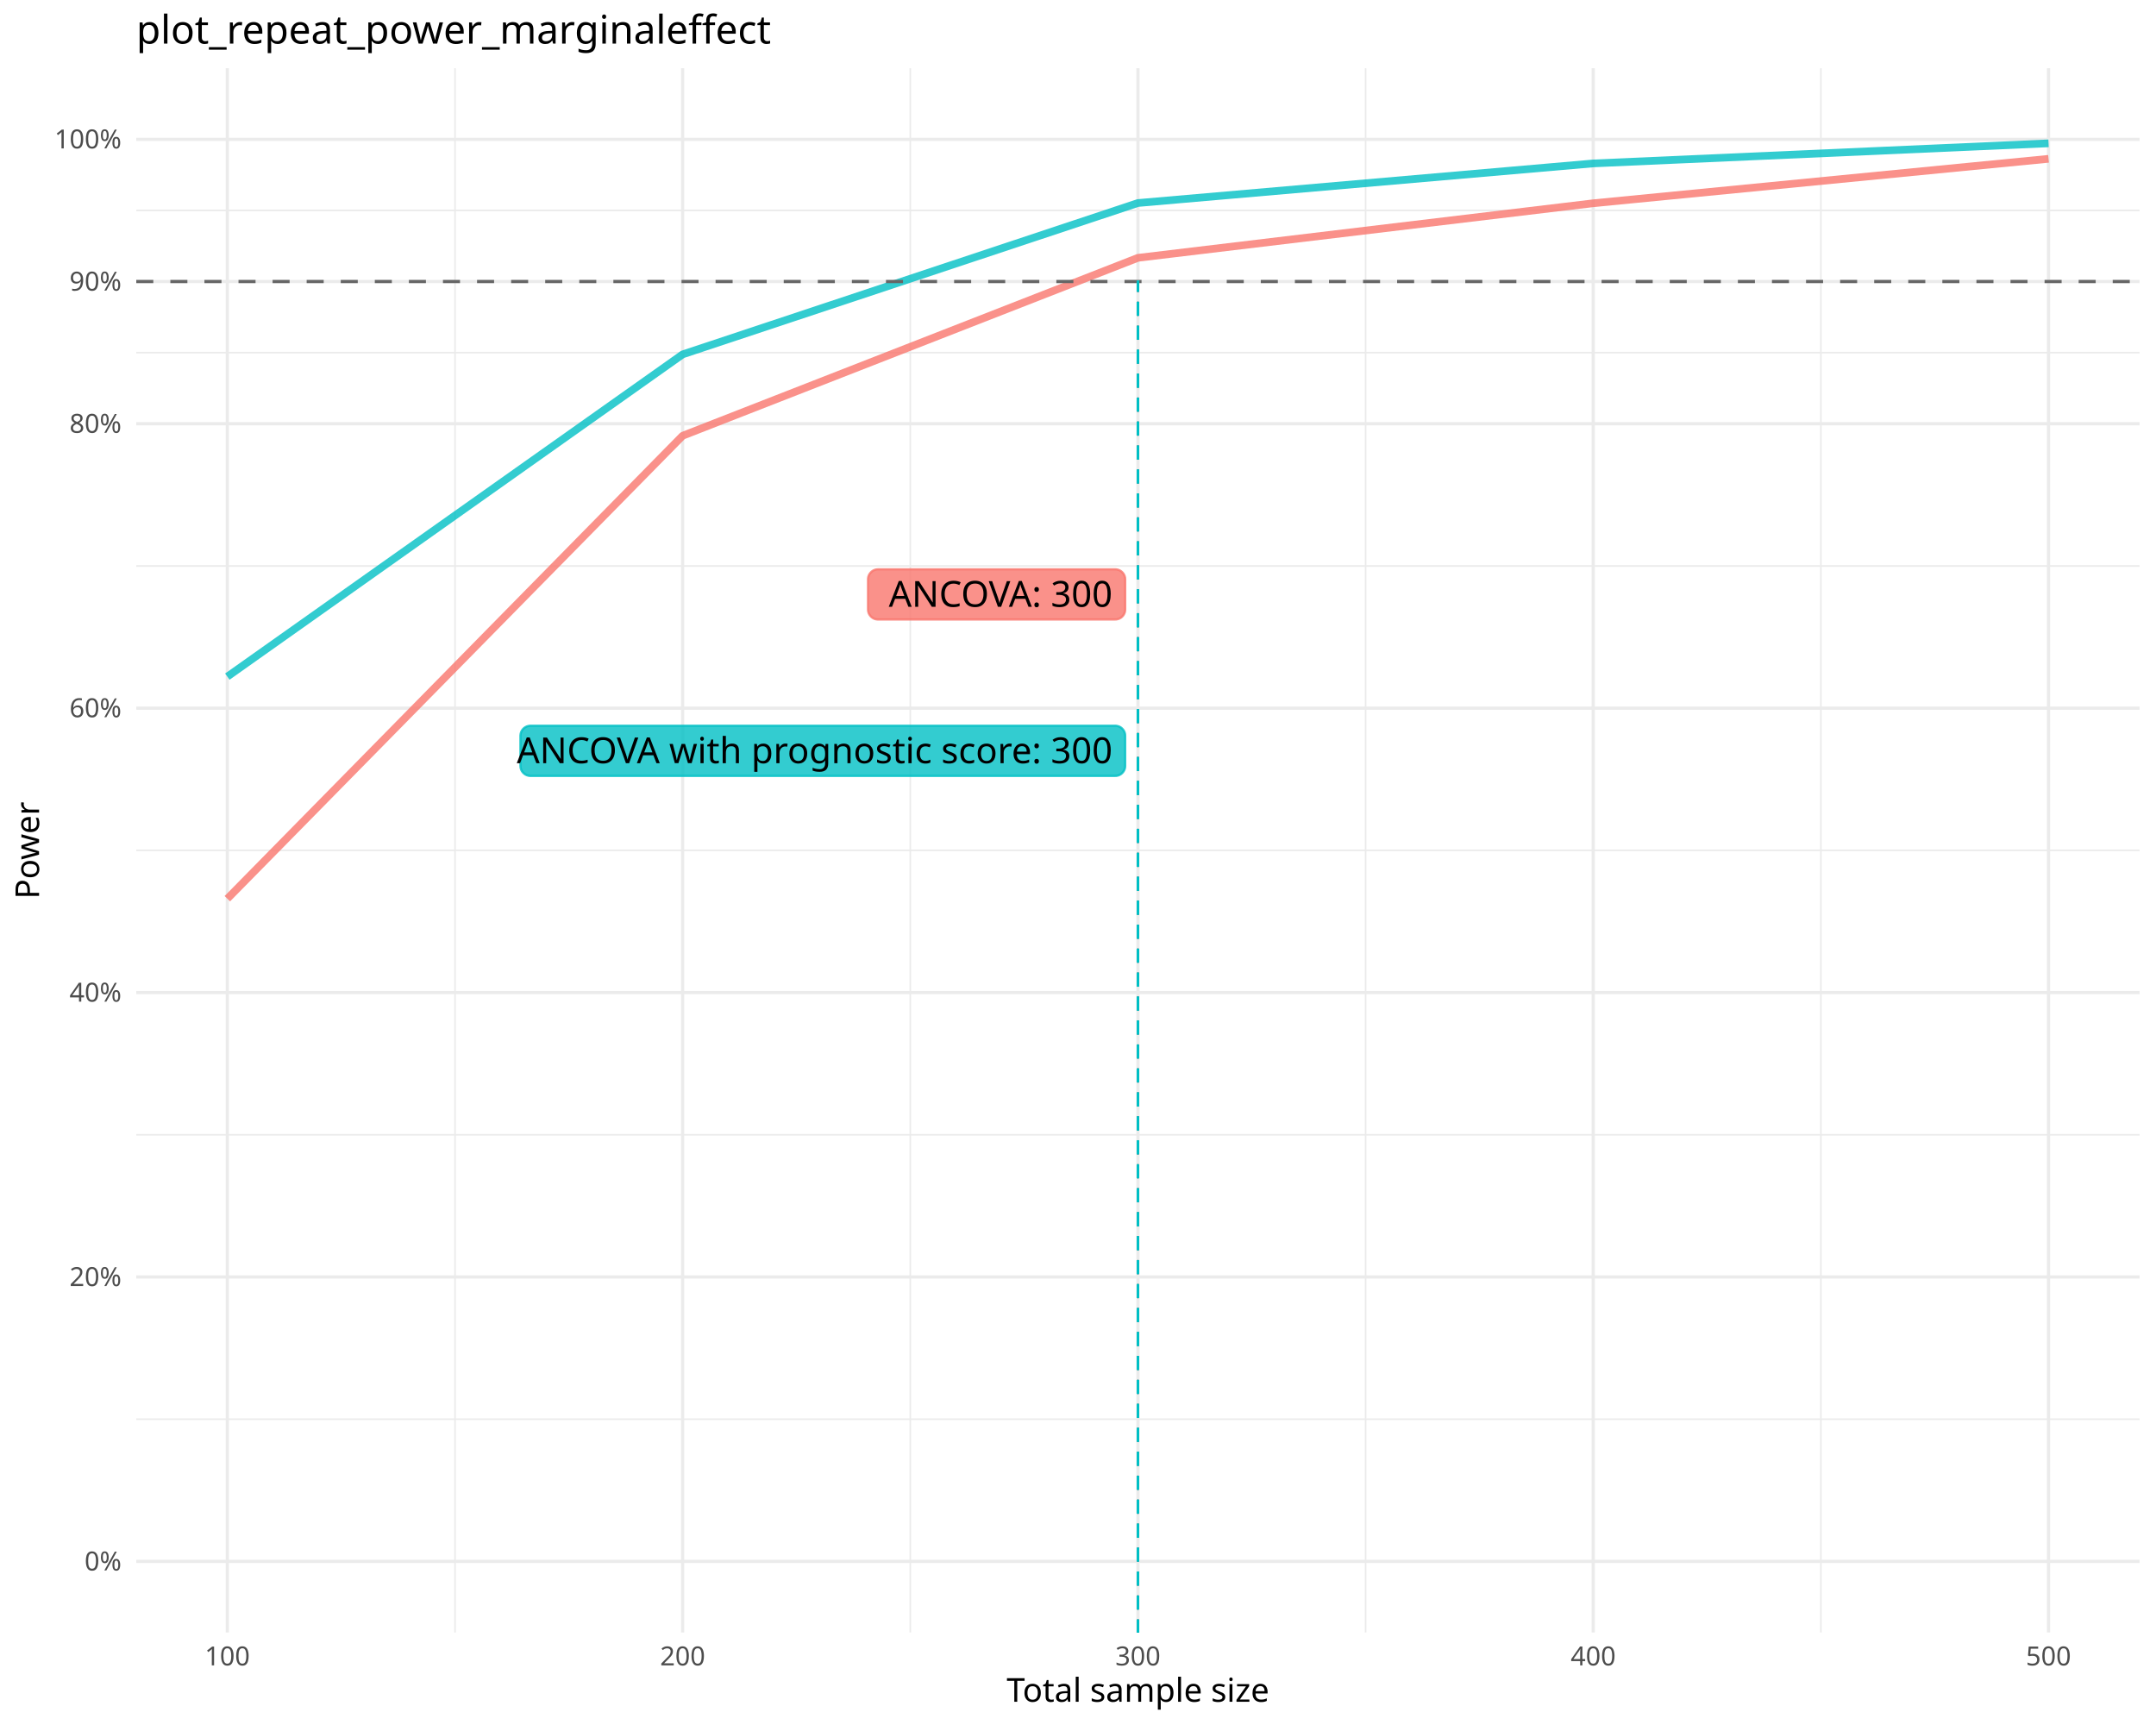
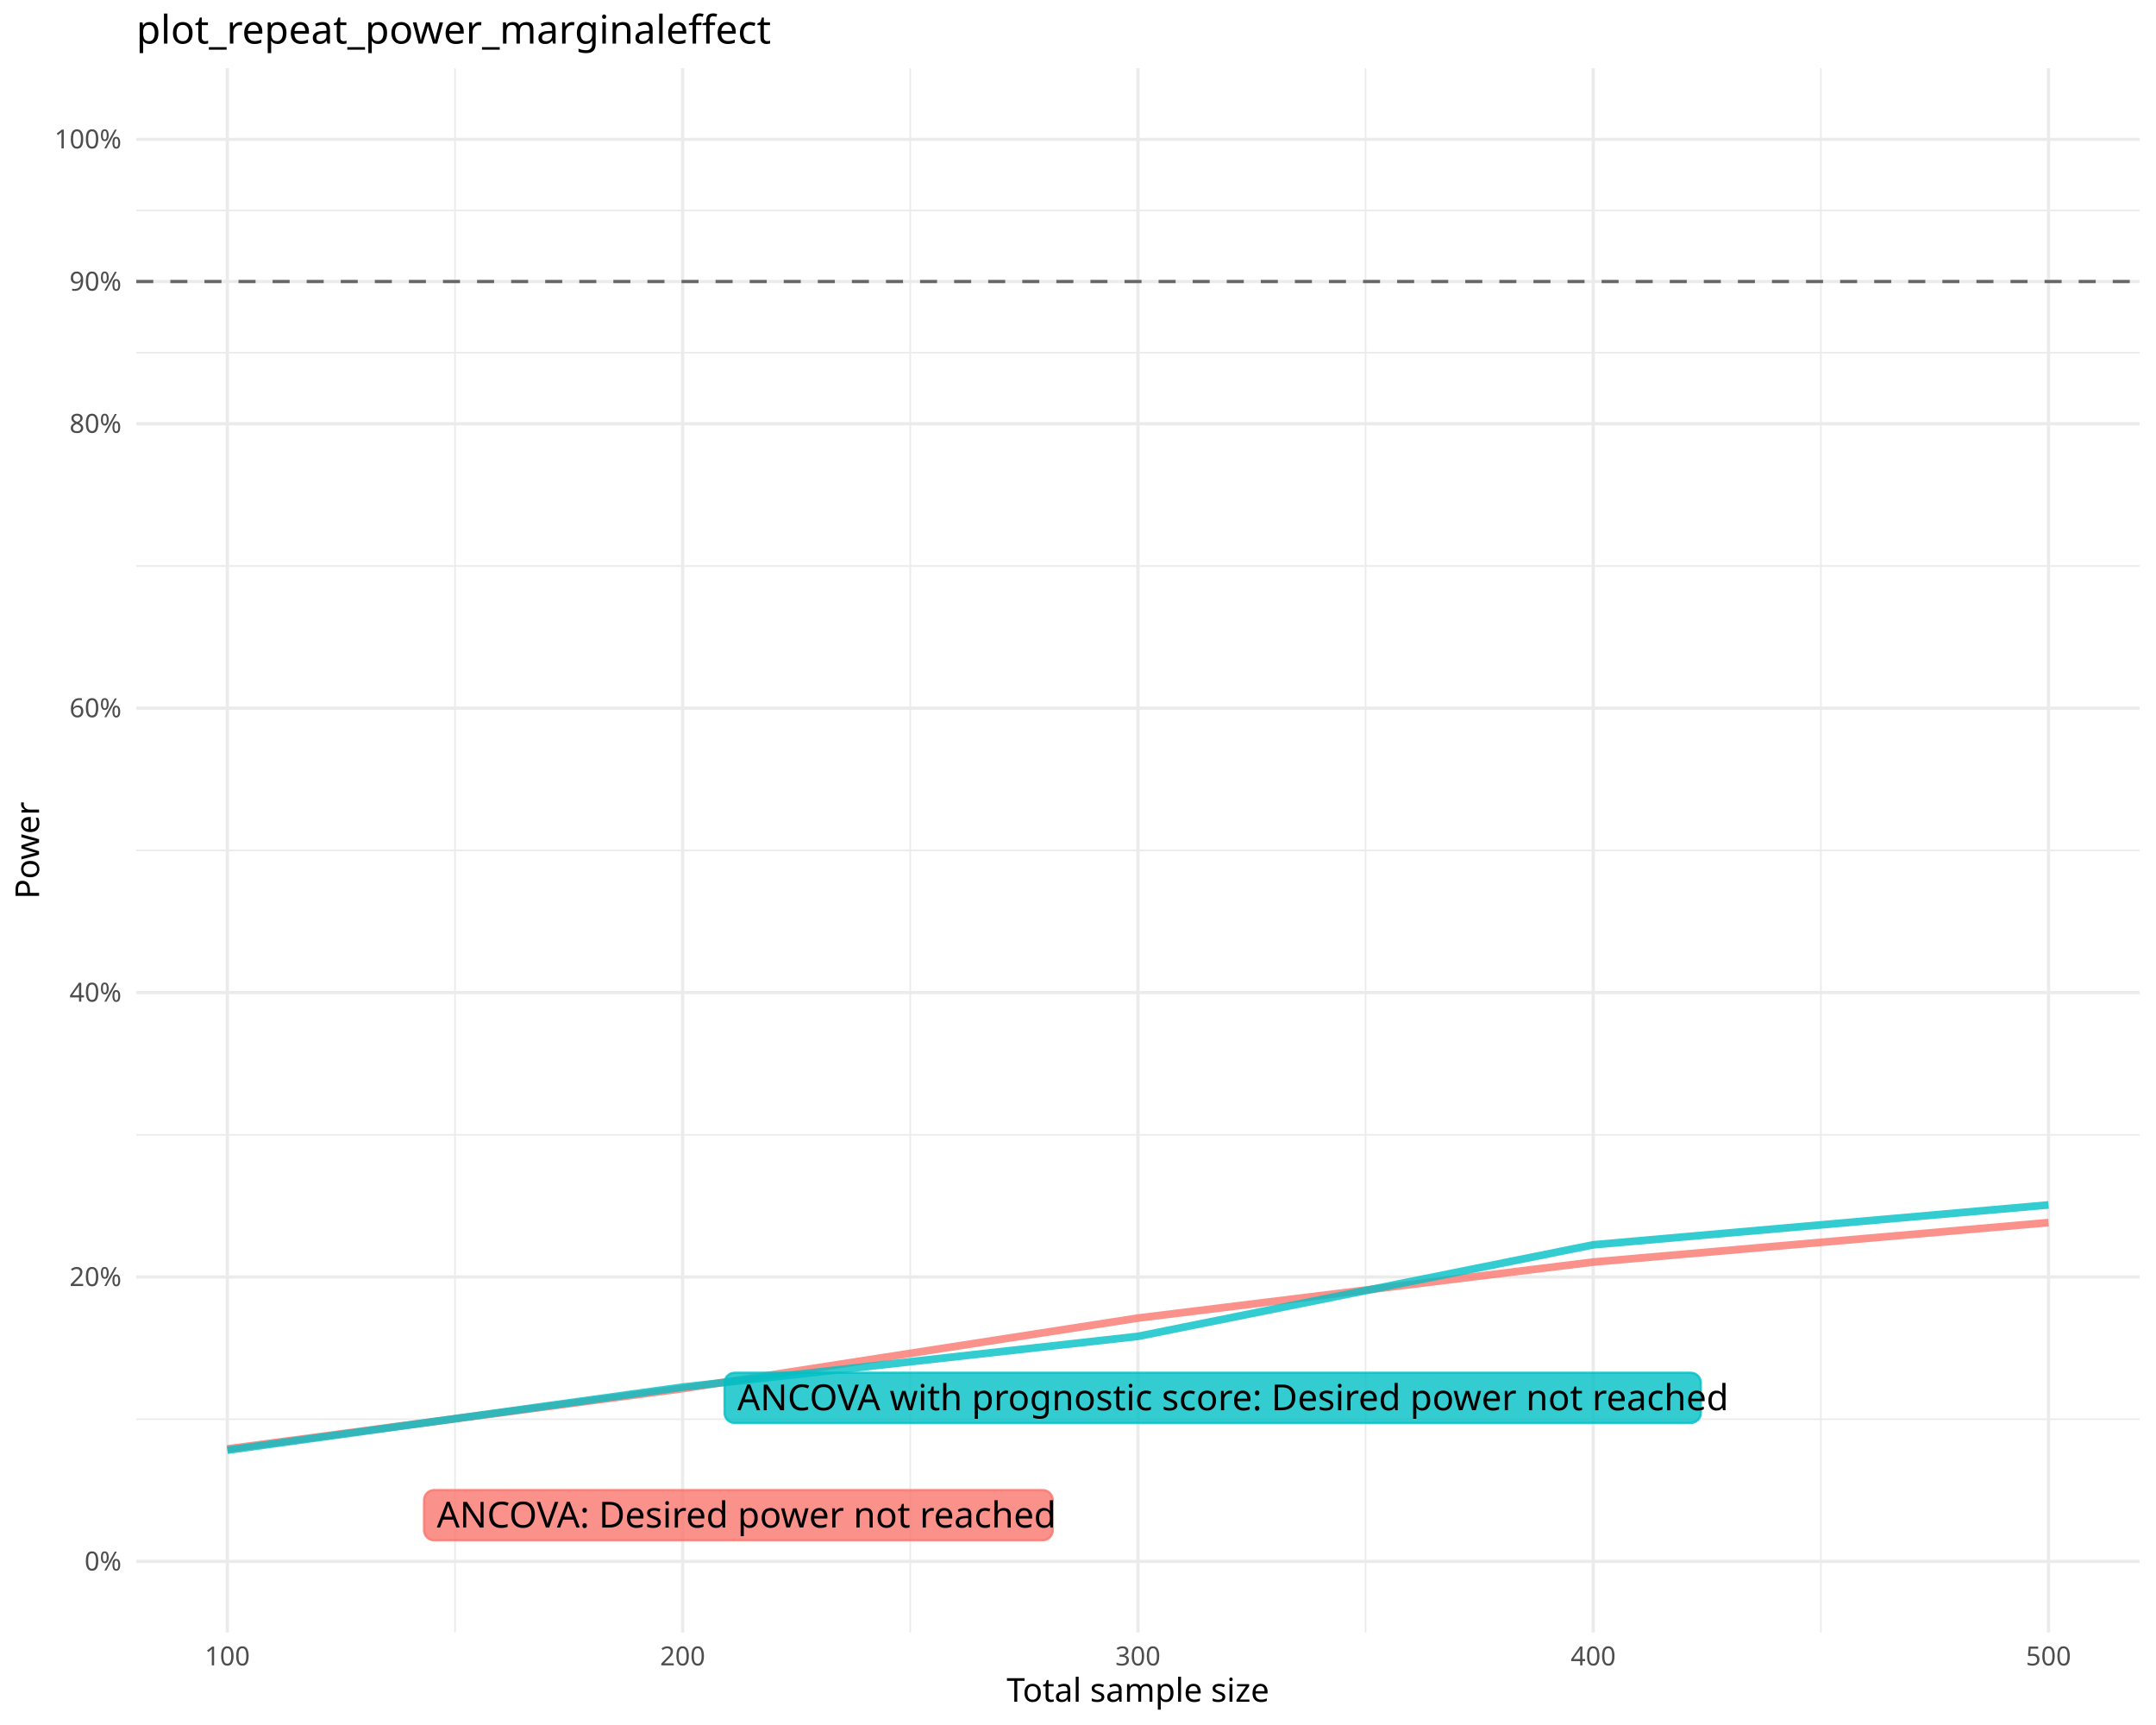
<svg xmlns="http://www.w3.org/2000/svg" class="svglite" data-engine-version="2.0" width="720.00pt" height="576.00pt" viewBox="0 0 720.00 576.00">
  <defs>
    <style type="text/css">
    .svglite line, .svglite polyline, .svglite polygon, .svglite path, .svglite rect, .svglite circle {
      fill: none;
      stroke: #000000;
      stroke-linecap: round;
      stroke-linejoin: round;
      stroke-miterlimit: 10.00;
    }
  </style>
  </defs>
  <rect width="100%" height="100%" style="stroke: none; fill: #FFFFFF;" />
  <defs>
    <clipPath id="cpMC4wMHw3MjAuMDB8MC4wMHw1NzYuMDA=">
      <rect x="0.00" y="0.00" width="720.00" height="576.00" />
    </clipPath>
  </defs>
  <g clip-path="url(#cpMC4wMHw3MjAuMDB8MC4wMHw1NzYuMDA=)">
</g>
  <defs>
    <clipPath id="cpNDUuNTF8NzE0LjUyfDIyLjc4fDU0NS4xMQ==">
      <rect x="45.51" y="22.78" width="669.01" height="522.33" />
    </clipPath>
  </defs>
  <g clip-path="url(#cpNDUuNTF8NzE0LjUyfDIyLjc4fDU0NS4xMQ==)">
    <polyline points="45.51,473.89 714.52,473.89 " style="stroke-width: 0.53; stroke: #EBEBEB; stroke-linecap: butt;" />
    <polyline points="45.51,378.92 714.52,378.92 " style="stroke-width: 0.53; stroke: #EBEBEB; stroke-linecap: butt;" />
    <polyline points="45.51,283.95 714.52,283.95 " style="stroke-width: 0.53; stroke: #EBEBEB; stroke-linecap: butt;" />
    <polyline points="45.51,188.98 714.52,188.98 " style="stroke-width: 0.53; stroke: #EBEBEB; stroke-linecap: butt;" />
    <polyline points="45.51,117.75 714.52,117.75 " style="stroke-width: 0.53; stroke: #EBEBEB; stroke-linecap: butt;" />
    <polyline points="45.51,70.27 714.52,70.27 " style="stroke-width: 0.53; stroke: #EBEBEB; stroke-linecap: butt;" />
    <polyline points="151.95,545.11 151.95,22.78 " style="stroke-width: 0.53; stroke: #EBEBEB; stroke-linecap: butt;" />
    <polyline points="303.99,545.11 303.99,22.78 " style="stroke-width: 0.53; stroke: #EBEBEB; stroke-linecap: butt;" />
    <polyline points="456.04,545.11 456.04,22.78 " style="stroke-width: 0.53; stroke: #EBEBEB; stroke-linecap: butt;" />
    <polyline points="608.09,545.11 608.09,22.78 " style="stroke-width: 0.53; stroke: #EBEBEB; stroke-linecap: butt;" />
    <polyline points="45.51,521.37 714.52,521.37 " style="stroke-width: 1.07; stroke: #EBEBEB; stroke-linecap: butt;" />
    <polyline points="45.51,426.40 714.52,426.40 " style="stroke-width: 1.07; stroke: #EBEBEB; stroke-linecap: butt;" />
    <polyline points="45.51,331.43 714.52,331.43 " style="stroke-width: 1.07; stroke: #EBEBEB; stroke-linecap: butt;" />
    <polyline points="45.51,236.46 714.52,236.46 " style="stroke-width: 1.07; stroke: #EBEBEB; stroke-linecap: butt;" />
    <polyline points="45.51,141.49 714.52,141.49 " style="stroke-width: 1.07; stroke: #EBEBEB; stroke-linecap: butt;" />
    <polyline points="45.51,94.01 714.52,94.01 " style="stroke-width: 1.07; stroke: #EBEBEB; stroke-linecap: butt;" />
    <polyline points="45.51,46.53 714.52,46.53 " style="stroke-width: 1.07; stroke: #EBEBEB; stroke-linecap: butt;" />
    <polyline points="75.92,545.11 75.92,22.78 " style="stroke-width: 1.07; stroke: #EBEBEB; stroke-linecap: butt;" />
    <polyline points="227.97,545.11 227.97,22.78 " style="stroke-width: 1.07; stroke: #EBEBEB; stroke-linecap: butt;" />
    <polyline points="380.02,545.11 380.02,22.78 " style="stroke-width: 1.07; stroke: #EBEBEB; stroke-linecap: butt;" />
    <polyline points="532.06,545.11 532.06,22.78 " style="stroke-width: 1.07; stroke: #EBEBEB; stroke-linecap: butt;" />
    <polyline points="684.11,545.11 684.11,22.78 " style="stroke-width: 1.07; stroke: #EBEBEB; stroke-linecap: butt;" />
-     <polyline points="75.92,300.09 227.97,145.50 380.02,86.09 532.06,67.87 684.11,53.03 " style="stroke-width: 2.56; stroke: #F8766D; stroke-opacity: 0.80; stroke-linecap: butt;" />
-     <polyline points="75.92,225.93 227.97,118.33 380.02,67.79 532.06,54.57 684.11,47.86 " style="stroke-width: 2.56; stroke: #00BFC4; stroke-opacity: 0.80; stroke-linecap: butt;" />
+     <polyline points="75.92,483.80 227.97,463.68 380.02,440.12 532.06,421.42 684.11,408.24 " style="stroke-width: 2.56; stroke: #F8766D; stroke-opacity: 0.80; stroke-linecap: butt;" />
+     <polyline points="75.92,484.24 227.97,463.17 380.02,446.23 532.06,415.66 684.11,402.34 " style="stroke-width: 2.56; stroke: #00BFC4; stroke-opacity: 0.80; stroke-linecap: butt;" />
    <line x1="45.51" y1="94.01" x2="714.52" y2="94.01" style="stroke-width: 1.07; stroke: #666666; stroke-dasharray: 5.69,5.69; stroke-linecap: butt;" />
-     <line x1="380.02" y1="545.11" x2="380.02" y2="94.01" style="stroke-width: 0.75; stroke: #F8766D; stroke-dasharray: 4.00,4.00;" />
-     <line x1="380.02" y1="545.11" x2="380.02" y2="94.01" style="stroke-width: 0.75; stroke: #F8766D; stroke-dasharray: 4.00,4.00;" />
-     <line x1="380.02" y1="545.11" x2="380.02" y2="94.01" style="stroke-width: 0.75; stroke: #F8766D; stroke-dasharray: 4.00,4.00;" />
-     <line x1="380.02" y1="545.11" x2="380.02" y2="94.01" style="stroke-width: 0.75; stroke: #F8766D; stroke-dasharray: 4.00,4.00;" />
-     <line x1="380.02" y1="545.11" x2="380.02" y2="94.01" style="stroke-width: 0.75; stroke: #F8766D; stroke-dasharray: 4.00,4.00;" />
-     <polygon points="293.23,206.86 372.41,206.86 372.28,206.85 372.82,206.83 373.35,206.72 373.85,206.53 374.32,206.26 374.73,205.92 375.09,205.52 375.38,205.06 375.59,204.57 375.72,204.04 375.76,203.50 375.76,203.50 375.76,193.45 375.76,193.45 375.72,192.91 375.59,192.39 375.38,191.89 375.09,191.43 374.73,191.03 374.32,190.69 373.85,190.42 373.35,190.23 372.82,190.12 372.41,190.09 293.23,190.09 293.63,190.12 293.09,190.10 292.56,190.16 292.04,190.31 291.55,190.54 291.11,190.85 290.72,191.22 290.39,191.66 290.14,192.13 289.97,192.64 289.89,193.18 289.88,193.45 289.88,203.50 289.89,203.23 289.89,203.77 289.97,204.31 290.14,204.82 290.39,205.30 290.72,205.73 291.11,206.10 291.55,206.41 292.04,206.64 292.56,206.79 293.09,206.85 " style="stroke-width: 0.75; stroke: #F8766D; stroke-opacity: 0.80; fill: #F8766D; fill-opacity: 0.80;" />
-     <text x="371.51" y="202.61" text-anchor="end" style="font-size: 12.00px; font-family: sans;" textLength="77.39px" lengthAdjust="spacingAndGlyphs">ANCOVA: 300</text>
-     <line x1="380.02" y1="545.11" x2="380.02" y2="94.01" style="stroke-width: 0.75; stroke: #00BFC4; stroke-dasharray: 4.00,4.00;" />
-     <line x1="380.02" y1="545.11" x2="380.02" y2="94.01" style="stroke-width: 0.75; stroke: #00BFC4; stroke-dasharray: 4.00,4.00;" />
-     <line x1="380.02" y1="545.11" x2="380.02" y2="94.01" style="stroke-width: 0.75; stroke: #00BFC4; stroke-dasharray: 4.00,4.00;" />
-     <line x1="380.02" y1="545.11" x2="380.02" y2="94.01" style="stroke-width: 0.75; stroke: #00BFC4; stroke-dasharray: 4.00,4.00;" />
-     <line x1="380.02" y1="545.11" x2="380.02" y2="94.01" style="stroke-width: 0.75; stroke: #00BFC4; stroke-dasharray: 4.00,4.00;" />
-     <polygon points="177.16,259.09 372.41,259.09 372.28,259.09 372.82,259.07 373.35,258.96 373.85,258.77 374.32,258.50 374.73,258.16 375.09,257.75 375.38,257.30 375.59,256.80 375.72,256.28 375.76,255.74 375.76,255.74 375.76,245.68 375.76,245.68 375.72,245.14 375.59,244.62 375.38,244.12 375.09,243.67 374.73,243.26 374.32,242.92 373.85,242.65 373.35,242.46 372.82,242.35 372.41,242.33 177.16,242.33 177.56,242.35 177.02,242.33 176.49,242.40 175.97,242.55 175.48,242.78 175.04,243.08 174.65,243.46 174.32,243.89 174.07,244.37 173.90,244.88 173.82,245.41 173.80,245.68 173.80,255.74 173.82,255.47 173.82,256.01 173.90,256.54 174.07,257.05 174.32,257.53 174.65,257.96 175.04,258.33 175.48,258.64 175.97,258.87 176.49,259.02 177.02,259.09 " style="stroke-width: 0.75; stroke: #00BFC4; stroke-opacity: 0.80; fill: #00BFC4; fill-opacity: 0.80;" />
-     <text x="371.51" y="254.84" text-anchor="end" style="font-size: 12.00px; font-family: sans;" textLength="193.46px" lengthAdjust="spacingAndGlyphs">ANCOVA with prognostic score: 300</text>
+     <polygon points="144.96,514.32 348.23,514.32 348.09,514.32 348.63,514.29 349.16,514.19 349.66,514.00 350.13,513.73 350.55,513.38 350.91,512.98 351.20,512.52 351.41,512.03 351.54,511.50 351.58,510.97 351.58,510.97 351.58,500.91 351.58,500.91 351.54,500.37 351.41,499.85 351.20,499.35 350.91,498.90 350.55,498.49 350.13,498.15 349.66,497.88 349.16,497.69 348.63,497.58 348.23,497.56 144.96,497.56 145.37,497.58 144.83,497.56 144.29,497.62 143.78,497.77 143.29,498.01 142.84,498.31 142.46,498.69 142.13,499.12 141.88,499.60 141.71,500.11 141.62,500.64 141.61,500.91 141.61,510.97 141.62,510.70 141.62,511.24 141.71,511.77 141.88,512.28 142.13,512.76 142.46,513.19 142.84,513.56 143.29,513.87 143.78,514.10 144.29,514.25 144.83,514.32 " style="stroke-width: 0.75; stroke: #F8766D; stroke-opacity: 0.80; fill: #F8766D; fill-opacity: 0.80;" />
+     <text x="145.86" y="510.07" style="font-size: 12.00px; font-family: sans;" textLength="201.46px" lengthAdjust="spacingAndGlyphs">ANCOVA: Desired power not reached</text>
+     <polygon points="245.32,475.14 564.65,475.14 564.51,475.14 565.05,475.12 565.58,475.01 566.09,474.82 566.55,474.55 566.97,474.21 567.33,473.81 567.62,473.35 567.83,472.85 567.96,472.33 568.00,471.79 568.00,471.79 568.00,461.73 568.00,461.73 567.96,461.20 567.83,460.67 567.62,460.18 567.33,459.72 566.97,459.32 566.55,458.98 566.09,458.71 565.58,458.51 565.05,458.41 564.65,458.38 245.32,458.38 245.72,458.41 245.18,458.38 244.65,458.45 244.13,458.60 243.64,458.83 243.20,459.14 242.81,459.51 242.48,459.94 242.23,460.42 242.06,460.93 241.97,461.46 241.96,461.73 241.96,471.79 241.97,471.52 241.97,472.06 242.06,472.59 242.23,473.11 242.48,473.58 242.81,474.01 243.20,474.39 243.64,474.70 244.13,474.93 244.65,475.08 245.18,475.14 " style="stroke-width: 0.75; stroke: #00BFC4; stroke-opacity: 0.80; fill: #00BFC4; fill-opacity: 0.80;" />
+     <text x="246.22" y="470.89" style="font-size: 12.00px; font-family: sans;" textLength="317.53px" lengthAdjust="spacingAndGlyphs">ANCOVA with prognostic score: Desired power not reached</text>
  </g>
  <g clip-path="url(#cpMC4wMHw3MjAuMDB8MC4wMHw1NzYuMDA=)">
    <text x="40.58" y="524.40" text-anchor="end" style="font-size: 8.80px; fill: #4D4D4D; font-family: sans;" textLength="12.72px" lengthAdjust="spacingAndGlyphs">0%</text>
    <text x="40.58" y="429.43" text-anchor="end" style="font-size: 8.80px; fill: #4D4D4D; font-family: sans;" textLength="17.61px" lengthAdjust="spacingAndGlyphs">20%</text>
    <text x="40.58" y="334.46" text-anchor="end" style="font-size: 8.80px; fill: #4D4D4D; font-family: sans;" textLength="17.61px" lengthAdjust="spacingAndGlyphs">40%</text>
    <text x="40.58" y="239.49" text-anchor="end" style="font-size: 8.80px; fill: #4D4D4D; font-family: sans;" textLength="17.61px" lengthAdjust="spacingAndGlyphs">60%</text>
    <text x="40.58" y="144.52" text-anchor="end" style="font-size: 8.80px; fill: #4D4D4D; font-family: sans;" textLength="17.61px" lengthAdjust="spacingAndGlyphs">80%</text>
    <text x="40.58" y="97.04" text-anchor="end" style="font-size: 8.80px; fill: #4D4D4D; font-family: sans;" textLength="17.61px" lengthAdjust="spacingAndGlyphs">90%</text>
    <text x="40.58" y="49.55" text-anchor="end" style="font-size: 8.80px; fill: #4D4D4D; font-family: sans;" textLength="22.51px" lengthAdjust="spacingAndGlyphs">100%</text>
    <text x="75.92" y="556.10" text-anchor="middle" style="font-size: 8.80px; fill: #4D4D4D; font-family: sans;" textLength="14.68px" lengthAdjust="spacingAndGlyphs">100</text>
    <text x="227.97" y="556.10" text-anchor="middle" style="font-size: 8.80px; fill: #4D4D4D; font-family: sans;" textLength="14.68px" lengthAdjust="spacingAndGlyphs">200</text>
    <text x="380.02" y="556.10" text-anchor="middle" style="font-size: 8.80px; fill: #4D4D4D; font-family: sans;" textLength="14.68px" lengthAdjust="spacingAndGlyphs">300</text>
    <text x="532.06" y="556.10" text-anchor="middle" style="font-size: 8.80px; fill: #4D4D4D; font-family: sans;" textLength="14.68px" lengthAdjust="spacingAndGlyphs">400</text>
    <text x="684.11" y="556.10" text-anchor="middle" style="font-size: 8.80px; fill: #4D4D4D; font-family: sans;" textLength="14.68px" lengthAdjust="spacingAndGlyphs">500</text>
    <text x="380.02" y="568.24" text-anchor="middle" style="font-size: 11.00px; font-family: sans;" textLength="85.60px" lengthAdjust="spacingAndGlyphs">Total sample size</text>
    <text transform="translate(13.05,283.95) rotate(-90)" text-anchor="middle" style="font-size: 11.00px; font-family: sans;" textLength="31.19px" lengthAdjust="spacingAndGlyphs">Power</text>
    <text x="45.51" y="14.56" style="font-size: 13.20px; font-family: sans;" textLength="199.61px" lengthAdjust="spacingAndGlyphs">plot_repeat_power_marginaleffect</text>
  </g>
</svg>
